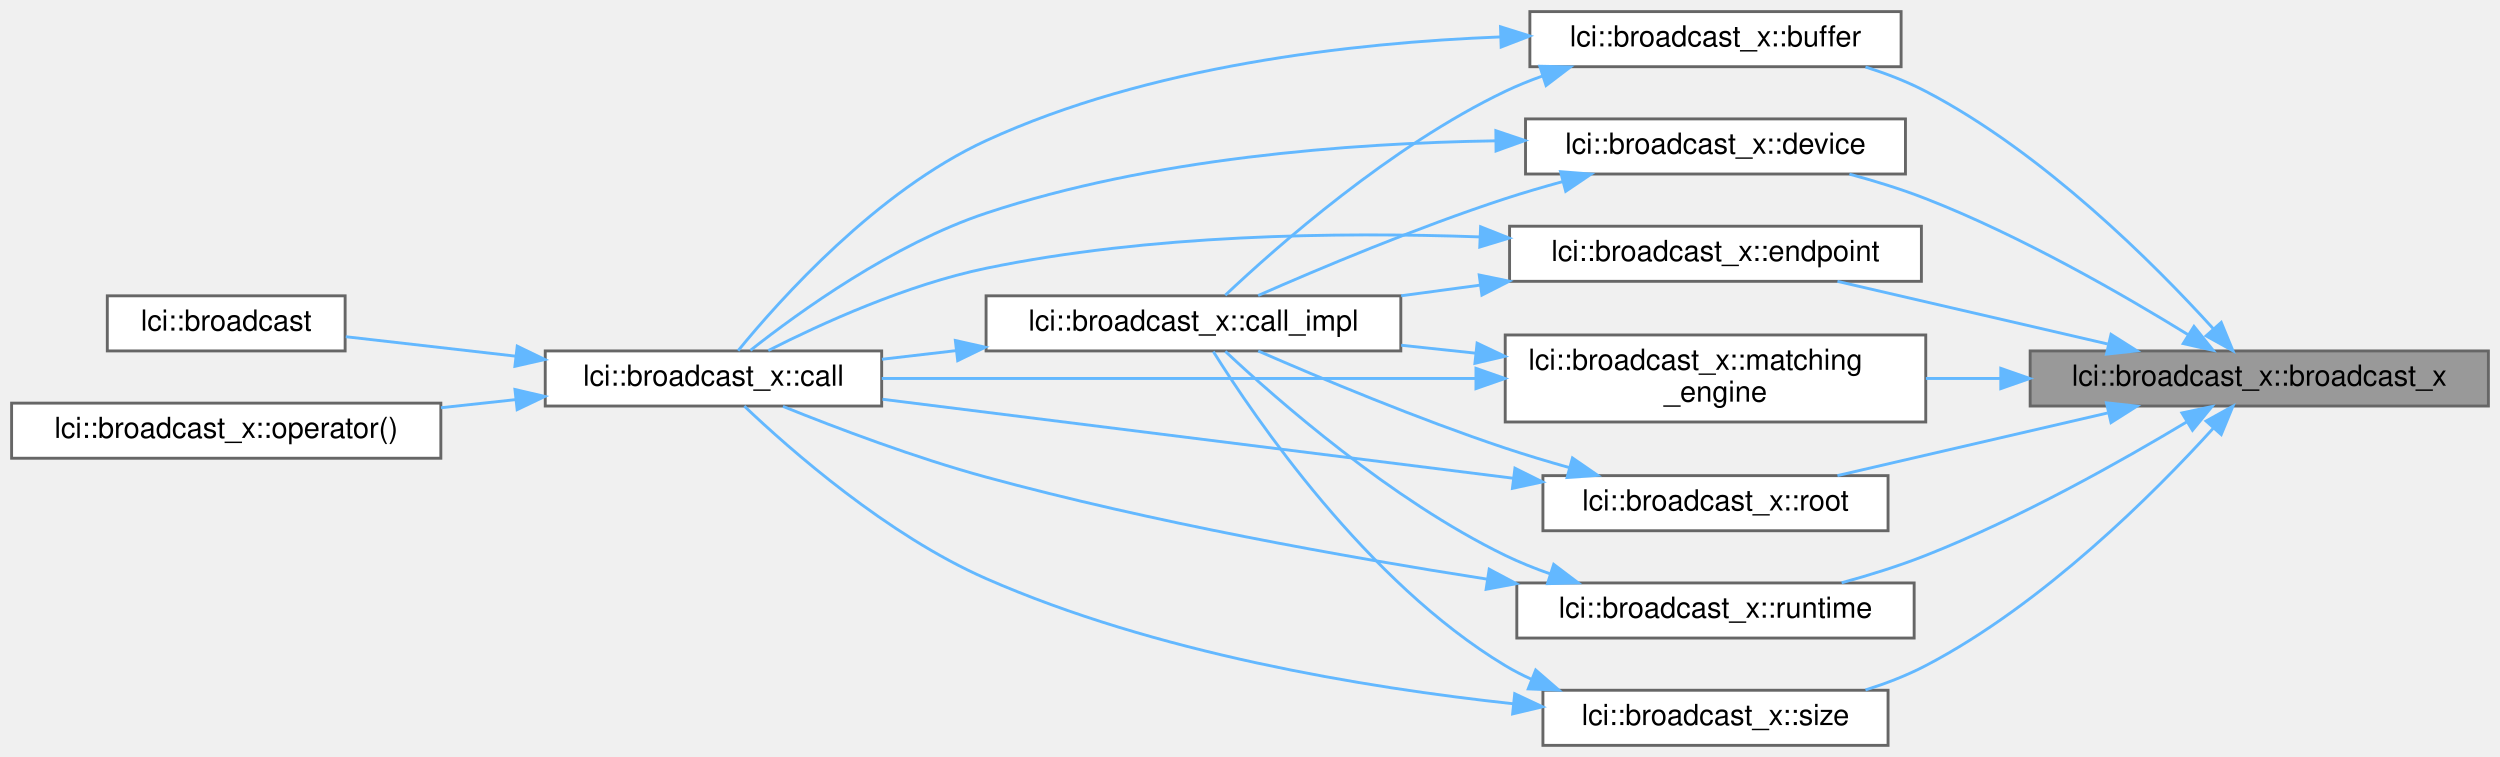
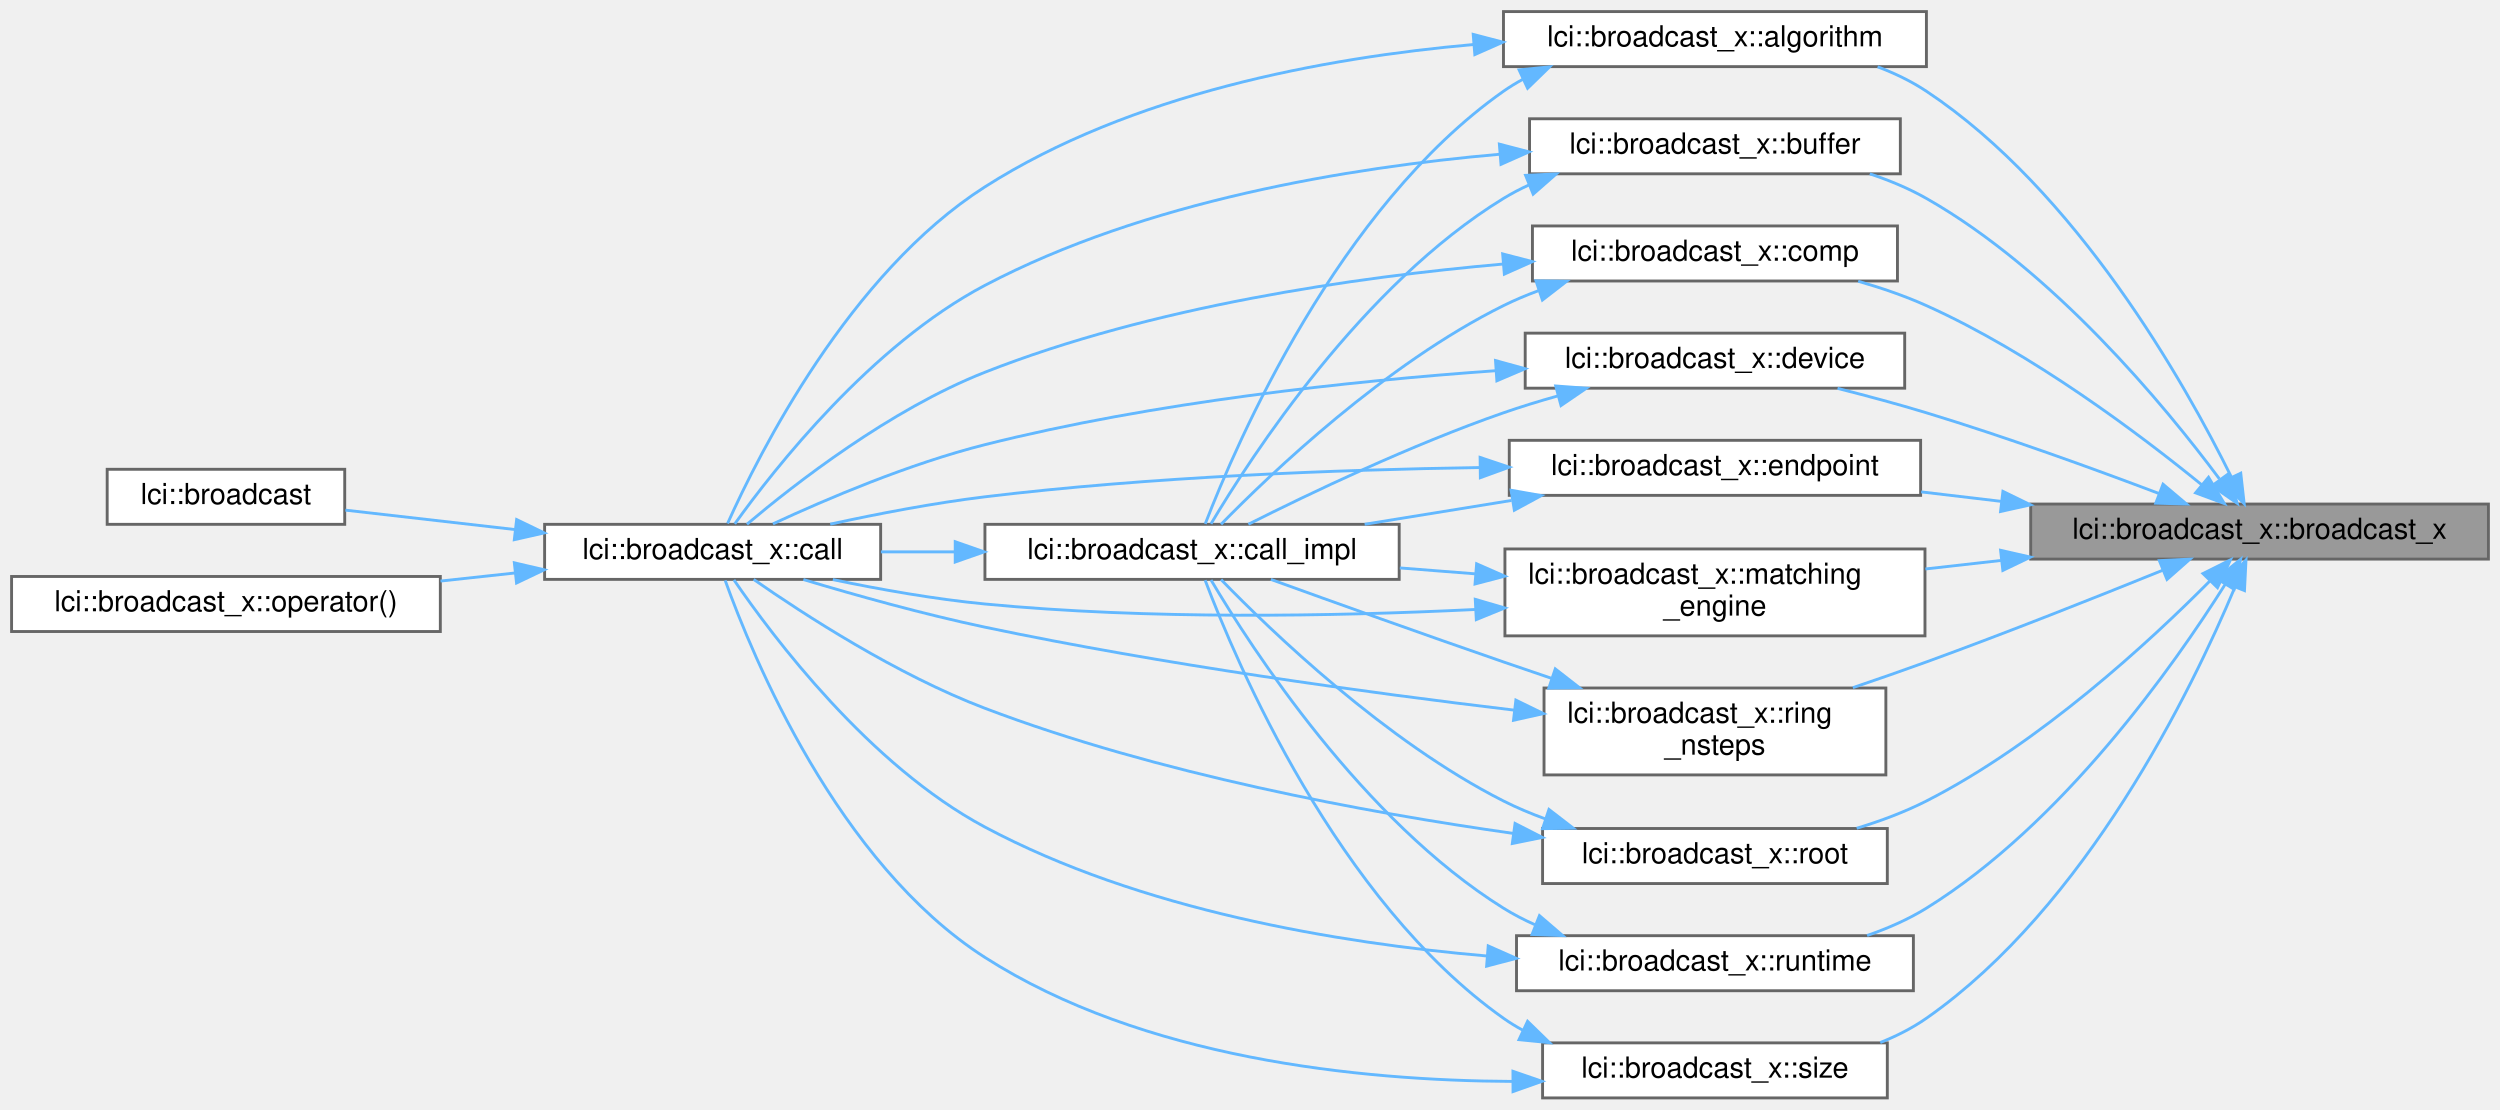
- <svg xmlns="http://www.w3.org/2000/svg" xmlns:xlink="http://www.w3.org/1999/xlink" width="862pt" height="261pt" viewBox="0.00 0.00 862.00 261.00">
-   <g id="graph0" class="graph" transform="scale(1 1) rotate(0) translate(4 257)">
+ <svg xmlns="http://www.w3.org/2000/svg" xmlns:xlink="http://www.w3.org/1999/xlink" width="863pt" height="383pt" viewBox="0.00 0.00 863.00 383.00">
+   <g id="graph0" class="graph" transform="scale(1 1) rotate(0) translate(4 379)">
    <g id="Node000001" class="node">
      <g id="a_Node000001">
        <a xlink:title=" ">
-           <polygon fill="#999999" stroke="#666666" points="854,-136 696,-136 696,-117 854,-117 854,-136" />
-           <text text-anchor="middle" x="775" y="-124" font-family="Helvetica,sans-Serif" font-size="10.00">lci::broadcast_x::broadcast_x</text>
+           <polygon fill="#999999" stroke="#666666" points="855,-205 697,-205 697,-186 855,-186 855,-205" />
+           <text text-anchor="middle" x="776" y="-193" font-family="Helvetica,sans-Serif" font-size="10.00">lci::broadcast_x::broadcast_x</text>
        </a>
      </g>
    </g>
    <g id="Node000002" class="node">
      <g id="a_Node000002">
-         <a xlink:href="../../d2/d49/classlci_1_1broadcast__x.html#ade77c1eb386a7e5b50de50c3f74a9328" target="_top" xlink:title=" ">
-           <polygon fill="white" stroke="#666666" points="651.5,-253 523.5,-253 523.5,-234 651.5,-234 651.5,-253" />
-           <text text-anchor="middle" x="587.5" y="-241" font-family="Helvetica,sans-Serif" font-size="10.00">lci::broadcast_x::buffer</text>
+         <a xlink:href="../../d2/d49/classlci_1_1broadcast__x.html#ae02e77204732b37ca314fd2a13ff838f" target="_top" xlink:title=" ">
+           <polygon fill="white" stroke="#666666" points="661,-375 515,-375 515,-356 661,-356 661,-375" />
+           <text text-anchor="middle" x="588" y="-363" font-family="Helvetica,sans-Serif" font-size="10.00">lci::broadcast_x::algorithm</text>
        </a>
      </g>
    </g>
    <g id="edge1_Node000001_Node000002" class="edge">
      <g id="a_edge1_Node000001_Node000002">
        <a xlink:title=" ">
-           <path fill="none" stroke="#63b8ff" d="M759.09,-143.71C738.87,-165.95 700.6,-204.32 660,-225.5 653.53,-228.87 646.4,-231.64 639.22,-233.9" />
-           <polygon fill="#63b8ff" stroke="#63b8ff" points="761.88,-145.84 765.92,-136.05 756.65,-141.18 761.88,-145.84" />
+           <path fill="none" stroke="#63b8ff" d="M766.23,-214.41C750.16,-246.89 712.82,-313.09 661,-347.5 655.85,-350.92 650.1,-353.69 644.15,-355.94" />
+           <polygon fill="#63b8ff" stroke="#63b8ff" points="769.51,-215.66 770.69,-205.13 763.2,-212.63 769.51,-215.66" />
        </a>
      </g>
    </g>
    <g id="Node000007" class="node">
      <g id="a_Node000007">
-         <a xlink:href="../../d2/d49/classlci_1_1broadcast__x.html#aaaf36a09c5f5629819c625533ffed024" target="_top" xlink:title=" ">
-           <polygon fill="white" stroke="#666666" points="653,-216 522,-216 522,-197 653,-197 653,-216" />
-           <text text-anchor="middle" x="587.5" y="-204" font-family="Helvetica,sans-Serif" font-size="10.00">lci::broadcast_x::device</text>
+         <a xlink:href="../../d2/d49/classlci_1_1broadcast__x.html#ade77c1eb386a7e5b50de50c3f74a9328" target="_top" xlink:title=" ">
+           <polygon fill="white" stroke="#666666" points="652,-338 524,-338 524,-319 652,-319 652,-338" />
+           <text text-anchor="middle" x="588" y="-326" font-family="Helvetica,sans-Serif" font-size="10.00">lci::broadcast_x::buffer</text>
        </a>
      </g>
    </g>
    <g id="edge7_Node000001_Node000007" class="edge">
      <g id="a_edge7_Node000001_Node000007">
        <a xlink:title=" ">
-           <path fill="none" stroke="#63b8ff" d="M750.58,-141.52C728.11,-155.37 692.83,-175.68 660,-188.5 651.65,-191.76 642.53,-194.58 633.67,-196.96" />
-           <polygon fill="#63b8ff" stroke="#63b8ff" points="752.48,-144.46 759.1,-136.2 748.77,-138.53 752.48,-144.46" />
+           <path fill="none" stroke="#63b8ff" d="M762.14,-213.69C743.05,-239.3 704.74,-285.61 661,-310.5 654.95,-313.94 648.25,-316.73 641.45,-318.99" />
+           <polygon fill="#63b8ff" stroke="#63b8ff" points="765.21,-215.42 768.28,-205.27 759.56,-211.29 765.21,-215.42" />
        </a>
      </g>
    </g>
    <g id="Node000008" class="node">
      <g id="a_Node000008">
-         <a xlink:href="../../d2/d49/classlci_1_1broadcast__x.html#aedda990f51e10283c461d58ae06c6c27" target="_top" xlink:title=" ">
-           <polygon fill="white" stroke="#666666" points="658.5,-179 516.5,-179 516.5,-160 658.5,-160 658.5,-179" />
-           <text text-anchor="middle" x="587.5" y="-167" font-family="Helvetica,sans-Serif" font-size="10.00">lci::broadcast_x::endpoint</text>
+         <a xlink:href="../../d2/d49/classlci_1_1broadcast__x.html#a5512cd5d9649ff6abce9bda2ae86b3a9" target="_top" xlink:title=" ">
+           <polygon fill="white" stroke="#666666" points="651,-301 525,-301 525,-282 651,-282 651,-301" />
+           <text text-anchor="middle" x="588" y="-289" font-family="Helvetica,sans-Serif" font-size="10.00">lci::broadcast_x::comp</text>
        </a>
      </g>
    </g>
    <g id="edge10_Node000001_Node000008" class="edge">
      <g id="a_edge10_Node000001_Node000008">
        <a xlink:title=" ">
-           <path fill="none" stroke="#63b8ff" d="M722.76,-138.38C693.39,-145.19 657.03,-153.62 629.55,-159.98" />
-           <polygon fill="#63b8ff" stroke="#63b8ff" points="723.88,-141.71 732.83,-136.04 722.3,-134.89 723.88,-141.71" />
+           <path fill="none" stroke="#63b8ff" d="M756.09,-211.6C734.45,-229.24 697.3,-257.18 661,-273.5 653.6,-276.83 645.48,-279.61 637.44,-281.91" />
+           <polygon fill="#63b8ff" stroke="#63b8ff" points="758.38,-214.25 763.85,-205.17 753.91,-208.86 758.38,-214.25" />
        </a>
      </g>
    </g>
    <g id="Node000009" class="node">
      <g id="a_Node000009">
-         <a xlink:href="../../d2/d49/classlci_1_1broadcast__x.html#a1d69a09a45da2685f83674feb8b89a52" target="_top" xlink:title=" ">
-           <polygon fill="white" stroke="#666666" points="660,-141.5 515,-141.5 515,-111.5 660,-111.5 660,-141.5" />
-           <text text-anchor="start" x="523" y="-129.5" font-family="Helvetica,sans-Serif" font-size="10.00">lci::broadcast_x::matching</text>
-           <text text-anchor="middle" x="587.5" y="-118.5" font-family="Helvetica,sans-Serif" font-size="10.00">_engine</text>
+         <a xlink:href="../../d2/d49/classlci_1_1broadcast__x.html#aaaf36a09c5f5629819c625533ffed024" target="_top" xlink:title=" ">
+           <polygon fill="white" stroke="#666666" points="653.5,-264 522.5,-264 522.5,-245 653.5,-245 653.5,-264" />
+           <text text-anchor="middle" x="588" y="-252" font-family="Helvetica,sans-Serif" font-size="10.00">lci::broadcast_x::device</text>
        </a>
      </g>
    </g>
    <g id="edge13_Node000001_Node000009" class="edge">
      <g id="a_edge13_Node000001_Node000009">
        <a xlink:title=" ">
-           <path fill="none" stroke="#63b8ff" d="M685.78,-126.5C677.16,-126.5 668.48,-126.5 660.04,-126.5" />
-           <polygon fill="#63b8ff" stroke="#63b8ff" points="685.87,-130 695.87,-126.5 685.87,-123 685.87,-130" />
+           <path fill="none" stroke="#63b8ff" d="M741.32,-208.62C718.78,-217.15 688.35,-228.19 661,-236.5 651.14,-239.5 640.41,-242.38 630.32,-244.93" />
+           <polygon fill="#63b8ff" stroke="#63b8ff" points="742.68,-211.85 750.78,-205.01 740.18,-205.31 742.68,-211.85" />
        </a>
      </g>
    </g>
    <g id="Node000010" class="node">
      <g id="a_Node000010">
-         <a xlink:href="../../d2/d49/classlci_1_1broadcast__x.html#a4d8f8c6d161b522b1ed10367301a1b1e" target="_top" xlink:title=" ">
-           <polygon fill="white" stroke="#666666" points="647,-93 528,-93 528,-74 647,-74 647,-93" />
-           <text text-anchor="middle" x="587.5" y="-81" font-family="Helvetica,sans-Serif" font-size="10.00">lci::broadcast_x::root</text>
+         <a xlink:href="../../d2/d49/classlci_1_1broadcast__x.html#aedda990f51e10283c461d58ae06c6c27" target="_top" xlink:title=" ">
+           <polygon fill="white" stroke="#666666" points="659,-227 517,-227 517,-208 659,-208 659,-227" />
+           <text text-anchor="middle" x="588" y="-215" font-family="Helvetica,sans-Serif" font-size="10.00">lci::broadcast_x::endpoint</text>
        </a>
      </g>
    </g>
    <g id="edge16_Node000001_Node000010" class="edge">
      <g id="a_edge16_Node000001_Node000010">
        <a xlink:title=" ">
-           <path fill="none" stroke="#63b8ff" d="M722.76,-114.62C693.39,-107.81 657.03,-99.38 629.55,-93.02" />
-           <polygon fill="#63b8ff" stroke="#63b8ff" points="722.3,-118.11 732.83,-116.96 723.88,-111.29 722.3,-118.11" />
+           <path fill="none" stroke="#63b8ff" d="M686.88,-205.92C677.59,-207.02 668.23,-208.13 659.18,-209.2" />
+           <polygon fill="#63b8ff" stroke="#63b8ff" points="687.41,-209.38 696.93,-204.73 686.59,-202.43 687.41,-209.38" />
        </a>
      </g>
    </g>
    <g id="Node000011" class="node">
      <g id="a_Node000011">
-         <a xlink:href="../../d2/d49/classlci_1_1broadcast__x.html#a577fe39525f3f807ae05a4a82d342748" target="_top" xlink:title=" ">
-           <polygon fill="white" stroke="#666666" points="656,-56 519,-56 519,-37 656,-37 656,-56" />
-           <text text-anchor="middle" x="587.5" y="-44" font-family="Helvetica,sans-Serif" font-size="10.00">lci::broadcast_x::runtime</text>
+         <a xlink:href="../../d2/d49/classlci_1_1broadcast__x.html#a1d69a09a45da2685f83674feb8b89a52" target="_top" xlink:title=" ">
+           <polygon fill="white" stroke="#666666" points="660.5,-189.5 515.5,-189.5 515.5,-159.5 660.5,-159.5 660.5,-189.5" />
+           <text text-anchor="start" x="523.5" y="-177.5" font-family="Helvetica,sans-Serif" font-size="10.00">lci::broadcast_x::matching</text>
+           <text text-anchor="middle" x="588" y="-166.5" font-family="Helvetica,sans-Serif" font-size="10.00">_engine</text>
        </a>
      </g>
    </g>
    <g id="edge19_Node000001_Node000011" class="edge">
      <g id="a_edge19_Node000001_Node000011">
        <a xlink:title=" ">
-           <path fill="none" stroke="#63b8ff" d="M750.13,-111.61C727.59,-98.07 692.49,-78.31 660,-65.5 650.8,-61.87 640.66,-58.71 630.99,-56.06" />
-           <polygon fill="#63b8ff" stroke="#63b8ff" points="748.33,-114.62 758.69,-116.82 751.97,-108.63 748.33,-114.62" />
+           <path fill="none" stroke="#63b8ff" d="M686.72,-185.53C677.98,-184.55 669.19,-183.55 660.65,-182.59" />
+           <polygon fill="#63b8ff" stroke="#63b8ff" points="686.6,-189.04 696.93,-186.69 687.38,-182.09 686.6,-189.04" />
        </a>
      </g>
    </g>
    <g id="Node000012" class="node">
      <g id="a_Node000012">
-         <a xlink:href="../../d2/d49/classlci_1_1broadcast__x.html#a781ac63cbe086142460dbb1ea68843ea" target="_top" xlink:title=" ">
-           <polygon fill="white" stroke="#666666" points="647,-19 528,-19 528,0 647,0 647,-19" />
-           <text text-anchor="middle" x="587.5" y="-7" font-family="Helvetica,sans-Serif" font-size="10.00">lci::broadcast_x::size</text>
+         <a xlink:href="../../d2/d49/classlci_1_1broadcast__x.html#a5983dc25d25181269707101f408d34f3" target="_top" xlink:title=" ">
+           <polygon fill="white" stroke="#666666" points="647,-141.5 529,-141.5 529,-111.5 647,-111.5 647,-141.5" />
+           <text text-anchor="start" x="537" y="-129.5" font-family="Helvetica,sans-Serif" font-size="10.00">lci::broadcast_x::ring</text>
+           <text text-anchor="middle" x="588" y="-118.5" font-family="Helvetica,sans-Serif" font-size="10.00">_nsteps</text>
        </a>
      </g>
    </g>
    <g id="edge22_Node000001_Node000012" class="edge">
      <g id="a_edge22_Node000001_Node000012">
        <a xlink:title=" ">
-           <path fill="none" stroke="#63b8ff" d="M759.09,-109.29C738.87,-87.05 700.6,-48.68 660,-27.5 653.53,-24.13 646.4,-21.36 639.22,-19.1" />
-           <polygon fill="#63b8ff" stroke="#63b8ff" points="756.65,-111.82 765.92,-116.95 761.88,-107.16 756.65,-111.82" />
+           <path fill="none" stroke="#63b8ff" d="M742.5,-182.13C719.79,-172.92 688.7,-160.57 661,-150.5 652.83,-147.53 644.08,-144.49 635.61,-141.62" />
+           <polygon fill="#63b8ff" stroke="#63b8ff" points="741.41,-185.47 752,-185.99 744.05,-178.98 741.41,-185.47" />
+         </a>
+       </g>
+     </g>
+     <g id="Node000013" class="node">
+       <g id="a_Node000013">
+         <a xlink:href="../../d2/d49/classlci_1_1broadcast__x.html#a4d8f8c6d161b522b1ed10367301a1b1e" target="_top" xlink:title=" ">
+           <polygon fill="white" stroke="#666666" points="647.5,-93 528.5,-93 528.5,-74 647.5,-74 647.5,-93" />
+           <text text-anchor="middle" x="588" y="-81" font-family="Helvetica,sans-Serif" font-size="10.00">lci::broadcast_x::root</text>
+         </a>
+       </g>
+     </g>
+     <g id="edge25_Node000001_Node000013" class="edge">
+       <g id="a_edge25_Node000001_Node000013">
+         <a xlink:title=" ">
+           <path fill="none" stroke="#63b8ff" d="M758.89,-178.48C738.16,-157.58 700.15,-122.44 661,-102.5 653.51,-98.69 645.19,-95.58 636.93,-93.08" />
+           <polygon fill="#63b8ff" stroke="#63b8ff" points="756.46,-181.01 765.95,-185.74 761.48,-176.13 756.46,-181.01" />
+         </a>
+       </g>
+     </g>
+     <g id="Node000014" class="node">
+       <g id="a_Node000014">
+         <a xlink:href="../../d2/d49/classlci_1_1broadcast__x.html#a577fe39525f3f807ae05a4a82d342748" target="_top" xlink:title=" ">
+           <polygon fill="white" stroke="#666666" points="656.5,-56 519.5,-56 519.5,-37 656.5,-37 656.5,-56" />
+           <text text-anchor="middle" x="588" y="-44" font-family="Helvetica,sans-Serif" font-size="10.00">lci::broadcast_x::runtime</text>
+         </a>
+       </g>
+     </g>
+     <g id="edge28_Node000001_Node000014" class="edge">
+       <g id="a_edge28_Node000001_Node000014">
+         <a xlink:title=" ">
+           <path fill="none" stroke="#63b8ff" d="M764.22,-177.42C746.38,-149.12 708,-94.61 661,-65.5 654.73,-61.62 647.69,-58.53 640.52,-56.06" />
+           <polygon fill="#63b8ff" stroke="#63b8ff" points="761.24,-179.25 769.46,-185.93 767.2,-175.58 761.24,-179.25" />
+         </a>
+       </g>
+     </g>
+     <g id="Node000015" class="node">
+       <g id="a_Node000015">
+         <a xlink:href="../../d2/d49/classlci_1_1broadcast__x.html#a781ac63cbe086142460dbb1ea68843ea" target="_top" xlink:title=" ">
+           <polygon fill="white" stroke="#666666" points="647.5,-19 528.5,-19 528.5,0 647.5,0 647.5,-19" />
+           <text text-anchor="middle" x="588" y="-7" font-family="Helvetica,sans-Serif" font-size="10.00">lci::broadcast_x::size</text>
+         </a>
+       </g>
+     </g>
+     <g id="edge31_Node000001_Node000015" class="edge">
+       <g id="a_edge31_Node000001_Node000015">
+         <a xlink:title=" ">
+           <path fill="none" stroke="#63b8ff" d="M767.41,-176.09C752.57,-140.77 716.25,-66.1 661,-27.5 656.14,-24.11 650.7,-21.35 645.05,-19.11" />
+           <polygon fill="#63b8ff" stroke="#63b8ff" points="764.31,-177.76 771.32,-185.7 770.79,-175.12 764.31,-177.76" />
        </a>
      </g>
    </g>
    <g id="Node000003" class="node">
      <g id="a_Node000003">
        <a xlink:href="../../d2/d49/classlci_1_1broadcast__x.html#a2cf8cbe7f7e9184c613d00170606979d" target="_top" xlink:title=" ">
-           <polygon fill="white" stroke="#666666" points="300,-136 184,-136 184,-117 300,-117 300,-136" />
-           <text text-anchor="middle" x="242" y="-124" font-family="Helvetica,sans-Serif" font-size="10.00">lci::broadcast_x::call</text>
+           <polygon fill="white" stroke="#666666" points="300,-198 184,-198 184,-179 300,-179 300,-198" />
+           <text text-anchor="middle" x="242" y="-186" font-family="Helvetica,sans-Serif" font-size="10.00">lci::broadcast_x::call</text>
        </a>
      </g>
    </g>
    <g id="edge2_Node000002_Node000003" class="edge">
      <g id="a_edge2_Node000002_Node000003">
        <a xlink:title=" ">
-           <path fill="none" stroke="#63b8ff" d="M513.39,-244.27C461.7,-242.25 391.92,-234.2 336,-208.5 298.45,-191.24 264.91,-153.75 250.49,-136.08" />
-           <polygon fill="#63b8ff" stroke="#63b8ff" points="513.37,-247.77 523.48,-244.6 513.6,-240.78 513.37,-247.77" />
+           <path fill="none" stroke="#63b8ff" d="M504.62,-363.63C452.72,-359.02 386.26,-346.55 336,-314.5 289.24,-284.68 257.95,-222.37 247.16,-198.29" />
+           <polygon fill="#63b8ff" stroke="#63b8ff" points="504.55,-367.13 514.8,-364.45 505.11,-360.16 504.55,-367.13" />
        </a>
      </g>
    </g>
    <g id="Node000006" class="node">
      <g id="a_Node000006">
-         <a xlink:href="../../d2/d49/classlci_1_1broadcast__x.html#ae4c8d524775bd9d92ebf8464f5ec722a" target="_top" xlink:title=" ">
-           <polygon fill="white" stroke="#666666" points="479,-155 336,-155 336,-136 479,-136 479,-155" />
-           <text text-anchor="middle" x="407.5" y="-143" font-family="Helvetica,sans-Serif" font-size="10.00">lci::broadcast_x::call_impl</text>
+         <a xlink:href="../../d2/d49/classlci_1_1broadcast__x.html#a8f4620527fae11155f0b52a5ec370de3" target="_top" xlink:title=" ">
+           <polygon fill="white" stroke="#666666" points="479,-198 336,-198 336,-179 479,-179 479,-198" />
+           <text text-anchor="middle" x="407.5" y="-186" font-family="Helvetica,sans-Serif" font-size="10.00">lci::broadcast_x::call_impl</text>
        </a>
      </g>
    </g>
    <g id="edge5_Node000002_Node000006" class="edge">
      <g id="a_edge5_Node000002_Node000006">
        <a xlink:title=" ">
-           <path fill="none" stroke="#63b8ff" d="M527.78,-230.77C523.38,-229.2 519.07,-227.44 515,-225.5 475.56,-206.67 436.31,-172.04 418.46,-155.2" />
-           <polygon fill="#63b8ff" stroke="#63b8ff" points="526.92,-234.17 537.51,-233.93 529.08,-227.51 526.92,-234.17" />
+           <path fill="none" stroke="#63b8ff" d="M521.67,-351.61C519.35,-350.36 517.12,-348.99 515,-347.5 457.92,-307.37 422.82,-226.09 412.05,-198.17" />
+           <polygon fill="#63b8ff" stroke="#63b8ff" points="520.38,-354.88 530.93,-355.92 523.33,-348.53 520.38,-354.88" />
        </a>
      </g>
    </g>
    <g id="Node000004" class="node">
      <g id="a_Node000004">
        <a xlink:href="../../d5/dd3/namespacelci.html#a16edb894b126be5a60737362cea89af5" target="_top" xlink:title=" ">
-           <polygon fill="white" stroke="#666666" points="115,-155 33,-155 33,-136 115,-136 115,-155" />
-           <text text-anchor="middle" x="74" y="-143" font-family="Helvetica,sans-Serif" font-size="10.00">lci::broadcast</text>
+           <polygon fill="white" stroke="#666666" points="115,-217 33,-217 33,-198 115,-198 115,-217" />
+           <text text-anchor="middle" x="74" y="-205" font-family="Helvetica,sans-Serif" font-size="10.00">lci::broadcast</text>
        </a>
      </g>
    </g>
    <g id="edge3_Node000003_Node000004" class="edge">
      <g id="a_edge3_Node000003_Node000004">
        <a xlink:title=" ">
-           <path fill="none" stroke="#63b8ff" d="M173.92,-134.18C154.02,-136.46 132.85,-138.88 115.22,-140.9" />
-           <polygon fill="#63b8ff" stroke="#63b8ff" points="174.34,-137.65 183.87,-133.04 173.54,-130.7 174.34,-137.65" />
+           <path fill="none" stroke="#63b8ff" d="M173.92,-196.18C154.02,-198.46 132.85,-200.88 115.22,-202.9" />
+           <polygon fill="#63b8ff" stroke="#63b8ff" points="174.34,-199.65 183.87,-195.04 173.54,-192.7 174.34,-199.65" />
        </a>
      </g>
    </g>
    <g id="Node000005" class="node">
      <g id="a_Node000005">
        <a xlink:href="../../d2/d49/classlci_1_1broadcast__x.html#a38dee647c6e537e46e491de5fc4ba047" target="_top" xlink:title=" ">
-           <polygon fill="white" stroke="#666666" points="148,-118 0,-118 0,-99 148,-99 148,-118" />
-           <text text-anchor="middle" x="74" y="-106" font-family="Helvetica,sans-Serif" font-size="10.00">lci::broadcast_x::operator()</text>
+           <polygon fill="white" stroke="#666666" points="148,-180 0,-180 0,-161 148,-161 148,-180" />
+           <text text-anchor="middle" x="74" y="-168" font-family="Helvetica,sans-Serif" font-size="10.00">lci::broadcast_x::operator()</text>
        </a>
      </g>
    </g>
    <g id="edge4_Node000003_Node000005" class="edge">
      <g id="a_edge4_Node000003_Node000005">
        <a xlink:title=" ">
-           <path fill="none" stroke="#63b8ff" d="M173.71,-119.2C165.26,-118.29 156.59,-117.35 148.06,-116.42" />
-           <polygon fill="#63b8ff" stroke="#63b8ff" points="173.55,-122.71 183.87,-120.31 174.31,-115.75 173.55,-122.71" />
+           <path fill="none" stroke="#63b8ff" d="M173.71,-181.2C165.26,-180.29 156.59,-179.35 148.06,-178.42" />
+           <polygon fill="#63b8ff" stroke="#63b8ff" points="173.55,-184.71 183.87,-182.31 174.31,-177.75 173.55,-184.71" />
        </a>
      </g>
    </g>
    <g id="edge6_Node000006_Node000003" class="edge">
      <g id="a_edge6_Node000006_Node000003">
        <a xlink:title=" ">
-           <path fill="none" stroke="#63b8ff" d="M325.64,-136.1C317.01,-135.1 308.36,-134.1 300.09,-133.13" />
-           <polygon fill="#63b8ff" stroke="#63b8ff" points="325.4,-139.6 335.74,-137.28 326.21,-132.65 325.4,-139.6" />
+           <path fill="none" stroke="#63b8ff" d="M325.64,-188.5C317.01,-188.5 308.36,-188.5 300.09,-188.5" />
+           <polygon fill="#63b8ff" stroke="#63b8ff" points="325.74,-192 335.74,-188.5 325.74,-185 325.74,-192" />
        </a>
      </g>
    </g>
    <g id="edge8_Node000007_Node000003" class="edge">
      <g id="a_edge8_Node000007_Node000003">
        <a xlink:title=" ">
-           <path fill="none" stroke="#63b8ff" d="M511.57,-208.44C460.82,-207.64 392.9,-202.4 336,-183.5 304.01,-172.87 271.54,-149.47 254.73,-136.19" />
-           <polygon fill="#63b8ff" stroke="#63b8ff" points="511.77,-211.94 521.8,-208.55 511.84,-204.95 511.77,-211.94" />
+           <path fill="none" stroke="#63b8ff" d="M513.65,-325.75C461.5,-321.18 391.21,-309.56 336,-280.5 296.81,-259.87 263.36,-217.29 249.65,-198.17" />
+           <polygon fill="#63b8ff" stroke="#63b8ff" points="513.58,-329.25 523.83,-326.57 514.14,-322.27 513.58,-329.25" />
        </a>
      </g>
    </g>
    <g id="edge9_Node000007_Node000006" class="edge">
      <g id="a_edge9_Node000007_Node000006">
        <a xlink:title=" ">
-           <path fill="none" stroke="#63b8ff" d="M534.86,-194.4C528.14,-192.56 521.38,-190.58 515,-188.5 484.86,-178.67 451.07,-164.46 429.8,-155.11" />
-           <polygon fill="#63b8ff" stroke="#63b8ff" points="534.07,-197.81 544.64,-196.98 535.86,-191.04 534.07,-197.81" />
+           <path fill="none" stroke="#63b8ff" d="M523.82,-315.17C520.76,-313.77 517.8,-312.21 515,-310.5 466.31,-280.71 427.87,-221.45 414.04,-198.19" />
+           <polygon fill="#63b8ff" stroke="#63b8ff" points="522.63,-318.47 533.22,-318.96 525.25,-311.97 522.63,-318.47" />
        </a>
      </g>
    </g>
    <g id="edge11_Node000008_Node000003" class="edge">
      <g id="a_edge11_Node000008_Node000003">
        <a xlink:title=" ">
-           <path fill="none" stroke="#63b8ff" d="M506.33,-175.31C456.75,-177.09 392.09,-176.1 336,-164.5 308.67,-158.85 279.18,-145.42 260.9,-136.14" />
-           <polygon fill="#63b8ff" stroke="#63b8ff" points="506.51,-178.81 516.36,-174.91 506.22,-171.82 506.51,-178.81" />
+           <path fill="none" stroke="#63b8ff" d="M514.96,-287.86C463.58,-283.34 393.68,-273.2 336,-250.5 303.32,-237.64 270.36,-211.97 253.85,-198.03" />
+           <polygon fill="#63b8ff" stroke="#63b8ff" points="514.72,-291.35 524.98,-288.69 515.3,-284.37 514.72,-291.35" />
        </a>
      </g>
    </g>
    <g id="edge12_Node000008_Node000006" class="edge">
      <g id="a_edge12_Node000008_Node000006">
        <a xlink:title=" ">
-           <path fill="none" stroke="#63b8ff" d="M506.26,-158.68C497.21,-157.46 488.03,-156.22 479.11,-155.02" />
-           <polygon fill="#63b8ff" stroke="#63b8ff" points="506.03,-162.18 516.41,-160.05 506.96,-155.24 506.03,-162.18" />
+           <path fill="none" stroke="#63b8ff" d="M527.03,-278.64C522.88,-277.1 518.83,-275.4 515,-273.5 474.29,-253.36 434.74,-215.62 417.51,-198.01" />
+           <polygon fill="#63b8ff" stroke="#63b8ff" points="526.22,-282.06 536.82,-281.91 528.44,-275.42 526.22,-282.06" />
        </a>
      </g>
    </g>
    <g id="edge14_Node000009_Node000003" class="edge">
      <g id="a_edge14_Node000009_Node000003">
        <a xlink:title=" ">
-           <path fill="none" stroke="#63b8ff" d="M504.59,-126.5C441.48,-126.5 355.85,-126.5 300.02,-126.5" />
-           <polygon fill="#63b8ff" stroke="#63b8ff" points="504.91,-130 514.91,-126.5 504.91,-123 504.91,-130" />
+           <path fill="none" stroke="#63b8ff" d="M512.3,-251.03C461.89,-247.44 394.2,-240.17 336,-225.5 309.88,-218.92 281.3,-206.74 262.81,-198.16" />
+           <polygon fill="#63b8ff" stroke="#63b8ff" points="512.25,-254.54 522.46,-251.72 512.72,-247.55 512.25,-254.54" />
        </a>
      </g>
    </g>
    <g id="edge15_Node000009_Node000006" class="edge">
      <g id="a_edge15_Node000009_Node000006">
        <a xlink:title=" ">
-           <path fill="none" stroke="#63b8ff" d="M504.84,-135.22C496.25,-136.13 487.57,-137.06 479.11,-137.96" />
-           <polygon fill="#63b8ff" stroke="#63b8ff" points="505.3,-138.69 514.87,-134.15 504.55,-131.73 505.3,-138.69" />
+           <path fill="none" stroke="#63b8ff" d="M533.69,-242.31C527.34,-240.53 520.99,-238.58 515,-236.5 483.2,-225.46 447.86,-208.55 426.94,-198.03" />
+           <polygon fill="#63b8ff" stroke="#63b8ff" points="533.04,-245.76 543.61,-244.98 534.86,-239 533.04,-245.76" />
        </a>
      </g>
    </g>
    <g id="edge17_Node000010_Node000003" class="edge">
      <g id="a_edge17_Node000010_Node000003">
        <a xlink:title=" ">
-           <path fill="none" stroke="#63b8ff" d="M517.87,-92.09C454.08,-100.08 360.14,-111.84 300.27,-119.33" />
-           <polygon fill="#63b8ff" stroke="#63b8ff" points="518.35,-95.56 527.84,-90.84 517.48,-88.61 518.35,-95.56" />
+           <path fill="none" stroke="#63b8ff" d="M506.67,-217.6C457.28,-216.84 392.79,-214.39 336,-207.5 318.33,-205.36 299.02,-201.64 282.59,-198.06" />
+           <polygon fill="#63b8ff" stroke="#63b8ff" points="506.93,-221.1 516.97,-217.73 507.02,-214.1 506.93,-221.1" />
        </a>
      </g>
    </g>
    <g id="edge18_Node000010_Node000006" class="edge">
      <g id="a_edge18_Node000010_Node000006">
        <a xlink:title=" ">
-           <path fill="none" stroke="#63b8ff" d="M537.19,-95.74C529.71,-97.85 522.12,-100.13 515,-102.5 484.92,-112.53 451.12,-126.68 429.83,-135.98" />
-           <polygon fill="#63b8ff" stroke="#63b8ff" points="538.18,-99.1 546.9,-93.09 536.33,-92.35 538.18,-99.1" />
+           <path fill="none" stroke="#63b8ff" d="M517.78,-206.25C501.03,-203.53 483.28,-200.65 467.08,-198.02" />
+           <polygon fill="#63b8ff" stroke="#63b8ff" points="517.63,-209.77 528.06,-207.92 518.75,-202.87 517.63,-209.77" />
        </a>
      </g>
    </g>
    <g id="edge20_Node000011_Node000003" class="edge">
      <g id="a_edge20_Node000011_Node000003">
        <a xlink:title=" ">
-           <path fill="none" stroke="#63b8ff" d="M508.76,-57.31C458.91,-65.09 393.07,-76.95 336,-92.5 311.62,-99.14 284.57,-109.37 265.96,-116.87" />
-           <polygon fill="#63b8ff" stroke="#63b8ff" points="509.47,-60.74 518.82,-55.76 508.41,-53.82 509.47,-60.74" />
+           <path fill="none" stroke="#63b8ff" d="M505.17,-168.6C456.02,-166.2 392.3,-165.1 336,-170.5 318.65,-172.16 299.72,-175.54 283.5,-178.92" />
+           <polygon fill="#63b8ff" stroke="#63b8ff" points="505.26,-172.11 515.43,-169.13 505.62,-165.12 505.26,-172.11" />
        </a>
      </g>
    </g>
    <g id="edge21_Node000011_Node000006" class="edge">
      <g id="a_edge21_Node000011_Node000006">
        <a xlink:title=" ">
-           <path fill="none" stroke="#63b8ff" d="M530.5,-59.13C525.16,-61 519.91,-63.12 515,-65.5 475.68,-84.59 436.37,-119.1 418.49,-135.85" />
-           <polygon fill="#63b8ff" stroke="#63b8ff" points="531.72,-62.41 540.17,-56.02 529.57,-55.75 531.72,-62.41" />
+           <path fill="none" stroke="#63b8ff" d="M505.28,-180.91C496.57,-181.59 487.78,-182.28 479.22,-182.95" />
+           <polygon fill="#63b8ff" stroke="#63b8ff" points="505.73,-184.38 515.43,-180.11 505.18,-177.41 505.73,-184.38" />
        </a>
      </g>
    </g>
    <g id="edge23_Node000012_Node000003" class="edge">
      <g id="a_edge23_Node000012_Node000003">
        <a xlink:title=" ">
-           <path fill="none" stroke="#63b8ff" d="M517.78,-14.34C466.02,-19.93 394.25,-31.92 336,-57.5 301.95,-72.46 268.54,-101.83 252.63,-116.97" />
-           <polygon fill="#63b8ff" stroke="#63b8ff" points="518.27,-17.81 527.86,-13.3 517.55,-10.84 518.27,-17.81" />
+           <path fill="none" stroke="#63b8ff" d="M518.62,-133.87C467.91,-139.92 397.26,-149.6 336,-162.5 314.84,-166.96 291.39,-173.52 273.33,-178.94" />
+           <polygon fill="#63b8ff" stroke="#63b8ff" points="519.28,-137.32 528.8,-132.67 518.46,-130.36 519.28,-137.32" />
        </a>
      </g>
    </g>
    <g id="edge24_Node000012_Node000006" class="edge">
      <g id="a_edge24_Node000012_Node000006">
        <a xlink:title=" ">
-           <path fill="none" stroke="#63b8ff" d="M523.97,-22.83C520.86,-24.23 517.85,-25.78 515,-27.5 467.23,-56.24 428.54,-113.09 414.34,-135.8" />
-           <polygon fill="#63b8ff" stroke="#63b8ff" points="525.51,-25.98 533.52,-19.04 522.93,-19.47 525.51,-25.98" />
+           <path fill="none" stroke="#63b8ff" d="M531.75,-144.78C526.09,-146.7 520.43,-148.63 515,-150.5 487.53,-159.98 456.23,-171.2 434.71,-178.98" />
+           <polygon fill="#63b8ff" stroke="#63b8ff" points="532.88,-148.1 541.24,-141.59 530.65,-141.46 532.88,-148.1" />
+         </a>
+       </g>
+     </g>
+     <g id="edge26_Node000013_Node000003" class="edge">
+       <g id="a_edge26_Node000013_Node000003">
+         <a xlink:title=" ">
+           <path fill="none" stroke="#63b8ff" d="M518.42,-91.3C466.99,-98.6 395.52,-111.87 336,-134.5 305.63,-146.04 273.58,-166.84 256.17,-178.98" />
+           <polygon fill="#63b8ff" stroke="#63b8ff" points="519,-94.75 528.43,-89.92 518.05,-87.82 519,-94.75" />
+         </a>
+       </g>
+     </g>
+     <g id="edge27_Node000013_Node000006" class="edge">
+       <g id="a_edge27_Node000013_Node000006">
+         <a xlink:title=" ">
+           <path fill="none" stroke="#63b8ff" d="M529.43,-96.32C524.45,-98.14 519.57,-100.19 515,-102.5 474.29,-123.11 434.74,-161.18 417.51,-178.93" />
+           <polygon fill="#63b8ff" stroke="#63b8ff" points="530.7,-99.58 539.09,-93.11 528.49,-92.94 530.7,-99.58" />
+         </a>
+       </g>
+     </g>
+     <g id="edge29_Node000014_Node000003" class="edge">
+       <g id="a_edge29_Node000014_Node000003">
+         <a xlink:title=" ">
+           <path fill="none" stroke="#63b8ff" d="M509.3,-48.99C457.57,-53.46 389.53,-64.91 336,-93.5 296.1,-114.81 262.78,-159.18 249.36,-178.8" />
+           <polygon fill="#63b8ff" stroke="#63b8ff" points="509.73,-52.47 519.42,-48.18 509.18,-45.49 509.73,-52.47" />
+         </a>
+       </g>
+     </g>
+     <g id="edge30_Node000014_Node000006" class="edge">
+       <g id="a_edge30_Node000014_Node000006">
+         <a xlink:title=" ">
+           <path fill="none" stroke="#63b8ff" d="M525.85,-59.79C522.07,-61.47 518.42,-63.37 515,-65.5 466.34,-95.84 427.89,-155.41 414.05,-178.77" />
+           <polygon fill="#63b8ff" stroke="#63b8ff" points="527.42,-62.93 535.45,-56.03 524.87,-56.42 527.42,-62.93" />
+         </a>
+       </g>
+     </g>
+     <g id="edge32_Node000015_Node000003" class="edge">
+       <g id="a_edge32_Node000015_Node000003">
+         <a xlink:title=" ">
+           <path fill="none" stroke="#63b8ff" d="M518.19,-5.69C464.57,-5.96 390.35,-13.72 336,-48.5 285.12,-81.06 255.72,-152.5 246.33,-178.65" />
+           <polygon fill="#63b8ff" stroke="#63b8ff" points="518.27,-9.19 528.29,-5.73 518.3,-2.19 518.27,-9.19" />
+         </a>
+       </g>
+     </g>
+     <g id="edge33_Node000015_Node000006" class="edge">
+       <g id="a_edge33_Node000015_Node000006">
+         <a xlink:title=" ">
+           <path fill="none" stroke="#63b8ff" d="M521.66,-23.37C519.35,-24.63 517.12,-26 515,-27.5 457.54,-68.14 422.69,-150.45 412.01,-178.71" />
+           <polygon fill="#63b8ff" stroke="#63b8ff" points="523.32,-26.45 530.91,-19.06 520.36,-20.11 523.32,-26.45" />
        </a>
      </g>
    </g>
  </g>
</svg>
